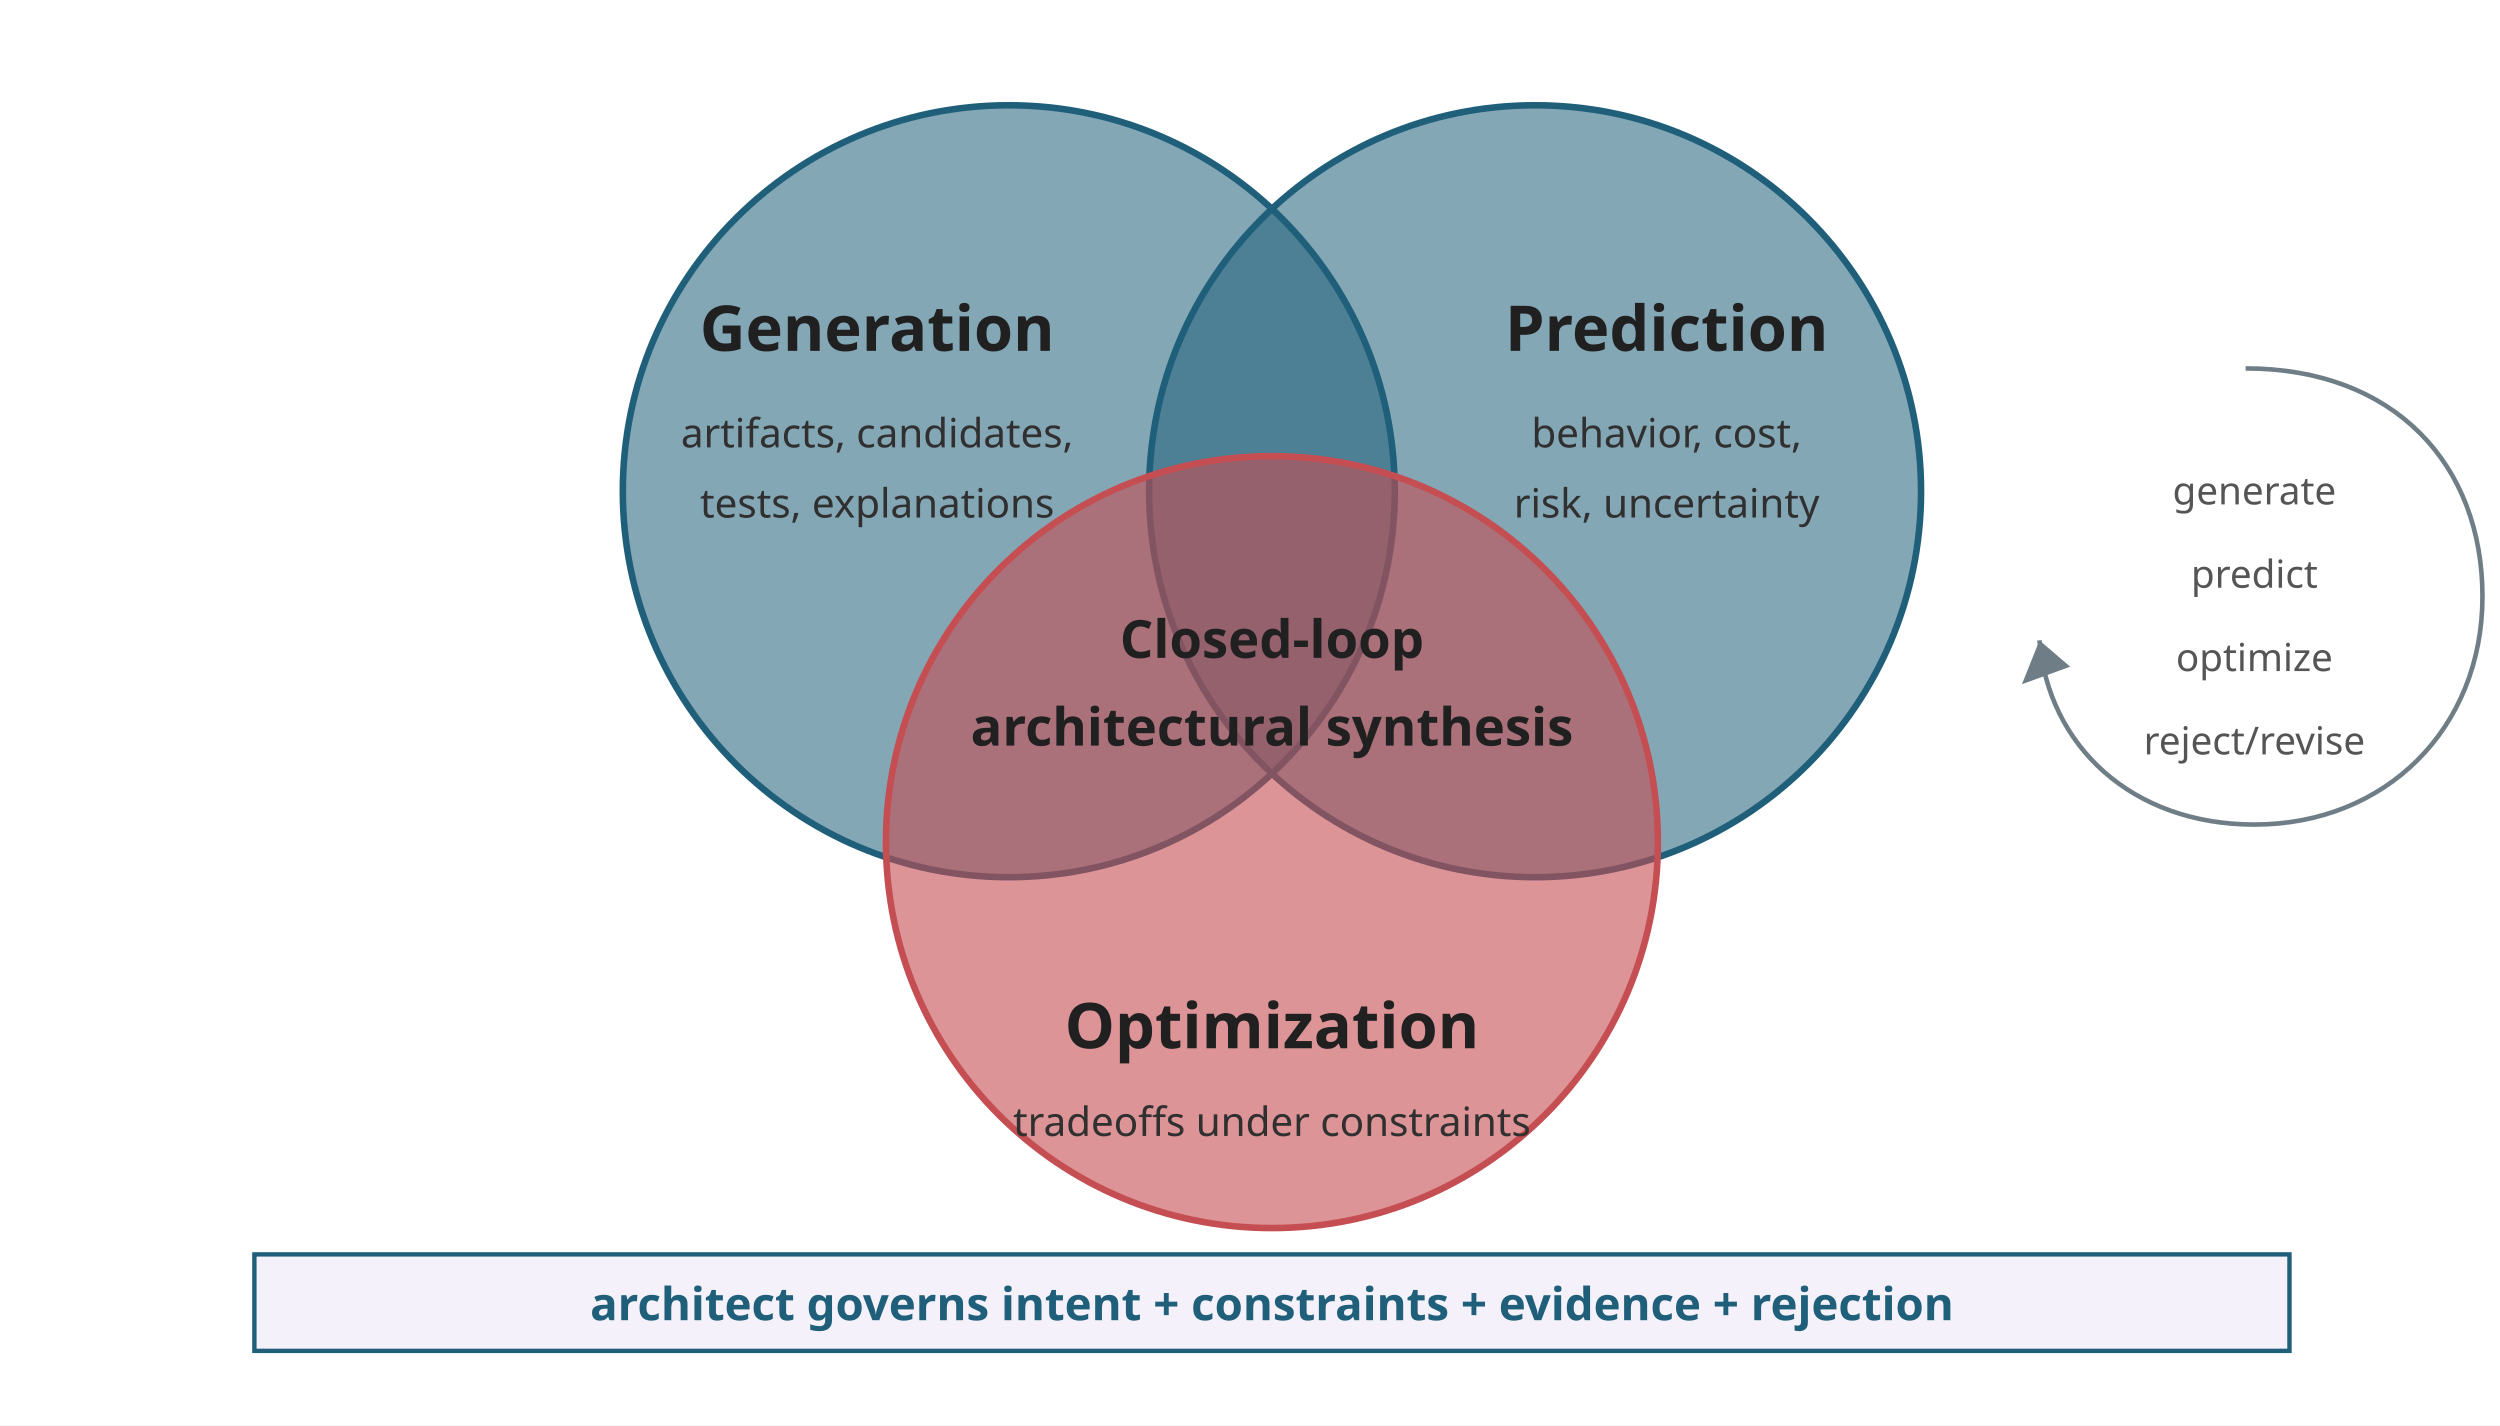
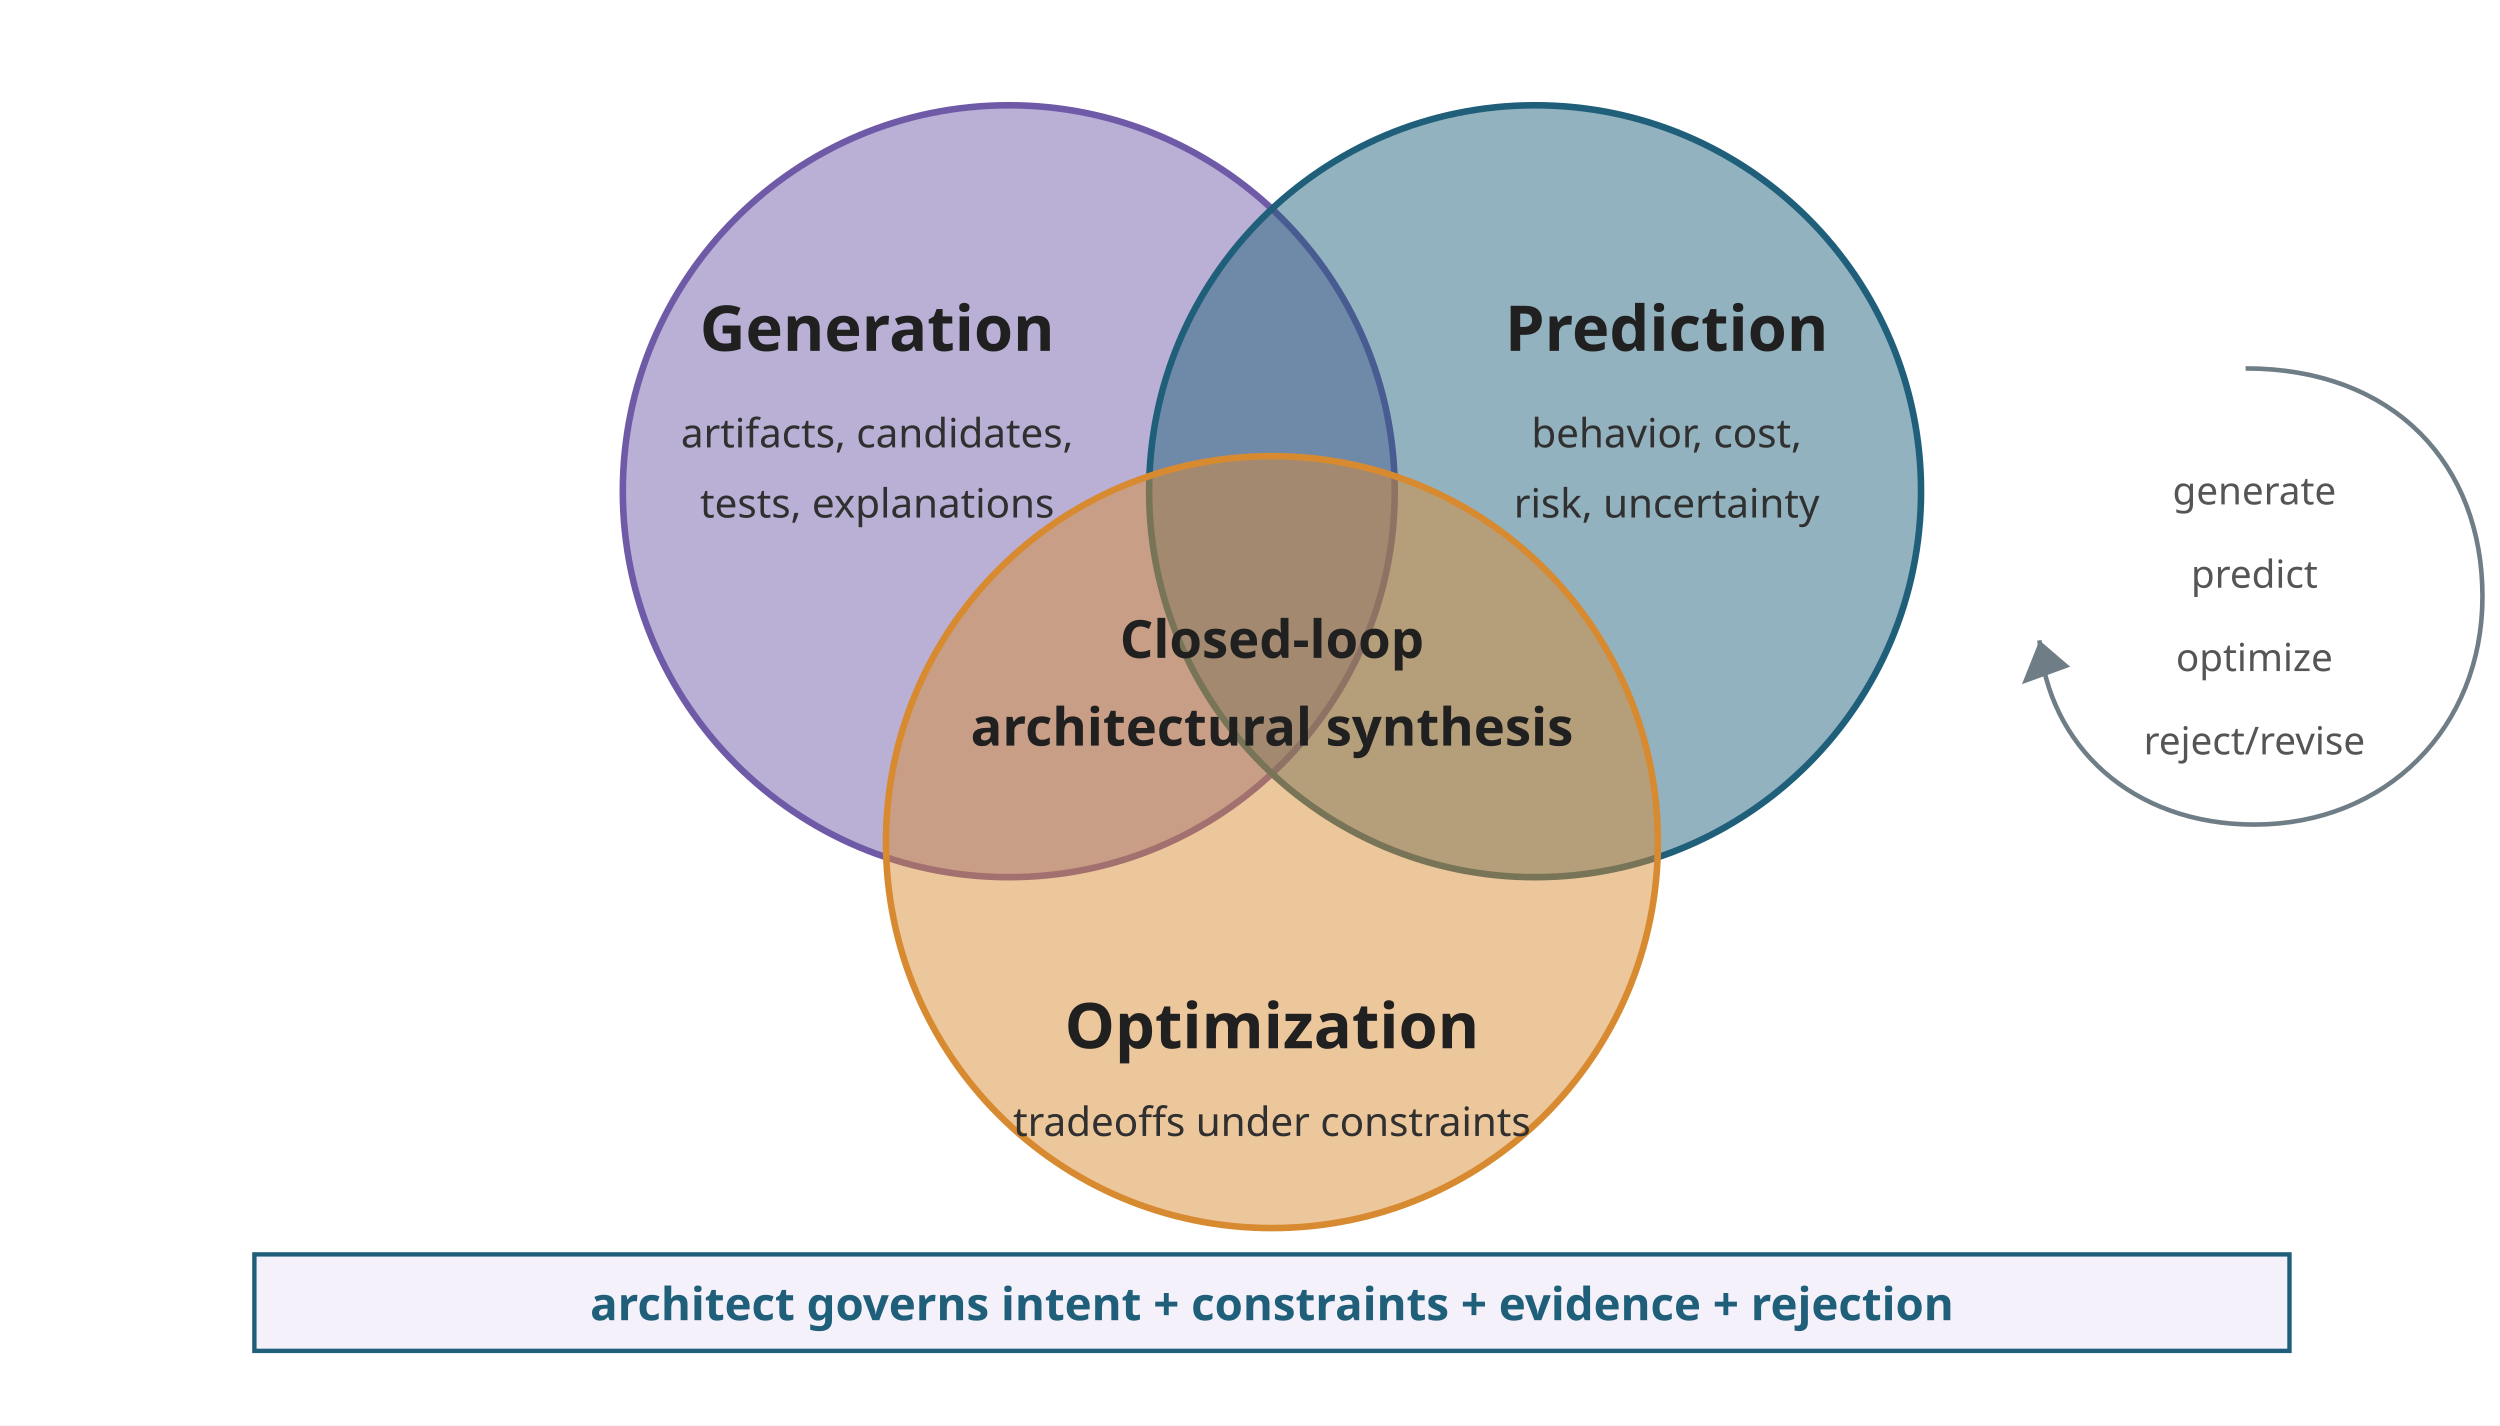
<svg xmlns="http://www.w3.org/2000/svg" viewBox="70 20 570 325" role="img">
  <defs>
    <style>
      .font { font-family: sans-serif; }
      .label { font-size: 14.4px; font-weight: 700; fill: #202020; }
      .small { font-size: 9.2px; fill: #303030; }
      .center { font-size: 12.0px; font-weight: 700; fill: #202020; }
      .note { font-size: 10.4px; font-weight: 700; fill: #1F5F7A; }
      .muted { font-size: 8.8px; fill: #555555; }
      .line { stroke: #444444; stroke-width: 1.15; fill: none; }
      .thin { stroke: #6F7E86; stroke-width: 1.05; fill: none; }
    </style>
  </defs>
  <rect x="70" y="20" width="570" height="325" fill="#FFFFFF" />
-   <circle cx="300" cy="132" r="88" fill="#1F5F7A" fill-opacity="0.55" stroke="#1F5F7A" stroke-width="1.5" />
-   <circle cx="420" cy="132" r="88" fill="#1F5F7A" fill-opacity="0.55" stroke="#1F5F7A" stroke-width="1.5" />
-   <circle cx="360" cy="212" r="88" fill="#C44E52" fill-opacity="0.60" stroke="#C44E52" stroke-width="1.5" />
+   <circle cx="300" cy="132" r="88" fill="#6F5AA8" fill-opacity="0.48" stroke="#6F5AA8" stroke-width="1.5" />
+   <circle cx="420" cy="132" r="88" fill="#1F5F7A" fill-opacity="0.48" stroke="#1F5F7A" stroke-width="1.5" />
+   <circle cx="360" cy="212" r="88" fill="#D88A30" fill-opacity="0.48" stroke="#D88A30" stroke-width="1.5" />
  <g class="font">
    <text class="label" x="270" y="100" text-anchor="middle" style="white-space: pre;">Generation</text>
    <text class="small" x="270" y="122" text-anchor="middle" style="white-space: pre;">artifacts, candidates,</text>
    <text class="small" x="270" y="138" text-anchor="middle" style="white-space: pre;">tests, explanations</text>
    <text class="label" x="450" y="100" text-anchor="middle" style="white-space: pre;">Prediction</text>
    <text class="small" x="450" y="122" text-anchor="middle" style="white-space: pre;">behavior, cost,</text>
    <text class="small" x="450" y="138" text-anchor="middle" style="white-space: pre;">risk, uncertainty</text>
    <text class="label" x="360" y="259" text-anchor="middle" style="white-space: pre;">Optimization</text>
    <text class="small" x="360" y="279" text-anchor="middle" style="white-space: pre;">tradeoffs under constraints</text>
    <text class="center" x="360" y="170" text-anchor="middle" style="white-space: pre;">Closed-loop</text>
    <text class="center" x="360" y="190" text-anchor="middle" style="white-space: pre;">architectural synthesis</text>
  </g>
  <g class="font" transform="translate(562,104)">
    <path class="thin" d="M 20 0 C 54 0, 74 22, 74 52 C 74 82, 52 104, 22 104 C -6 104, -25 86, -27 62" />
    <polygon points="-27,62 -31,72 -20,68" fill="#6F7E86" />
    <text class="muted" x="22" y="31" text-anchor="middle" style="white-space: pre;">generate</text>
    <text class="muted" x="22" y="50" text-anchor="middle" style="white-space: pre;">predict</text>
    <text class="muted" x="22" y="69" text-anchor="middle" style="white-space: pre;">optimize</text>
    <text class="muted" x="22" y="88" text-anchor="middle" style="white-space: pre;">reject/revise</text>
  </g>
  <rect x="128" y="306" width="464" height="22" fill="#F4F1FA" stroke="#1F5F7A" stroke-width="1" />
  <text class="font note" x="360" y="321" text-anchor="middle" style="white-space: pre;">architect governs intent + constraints + evidence + rejection</text>
</svg>
